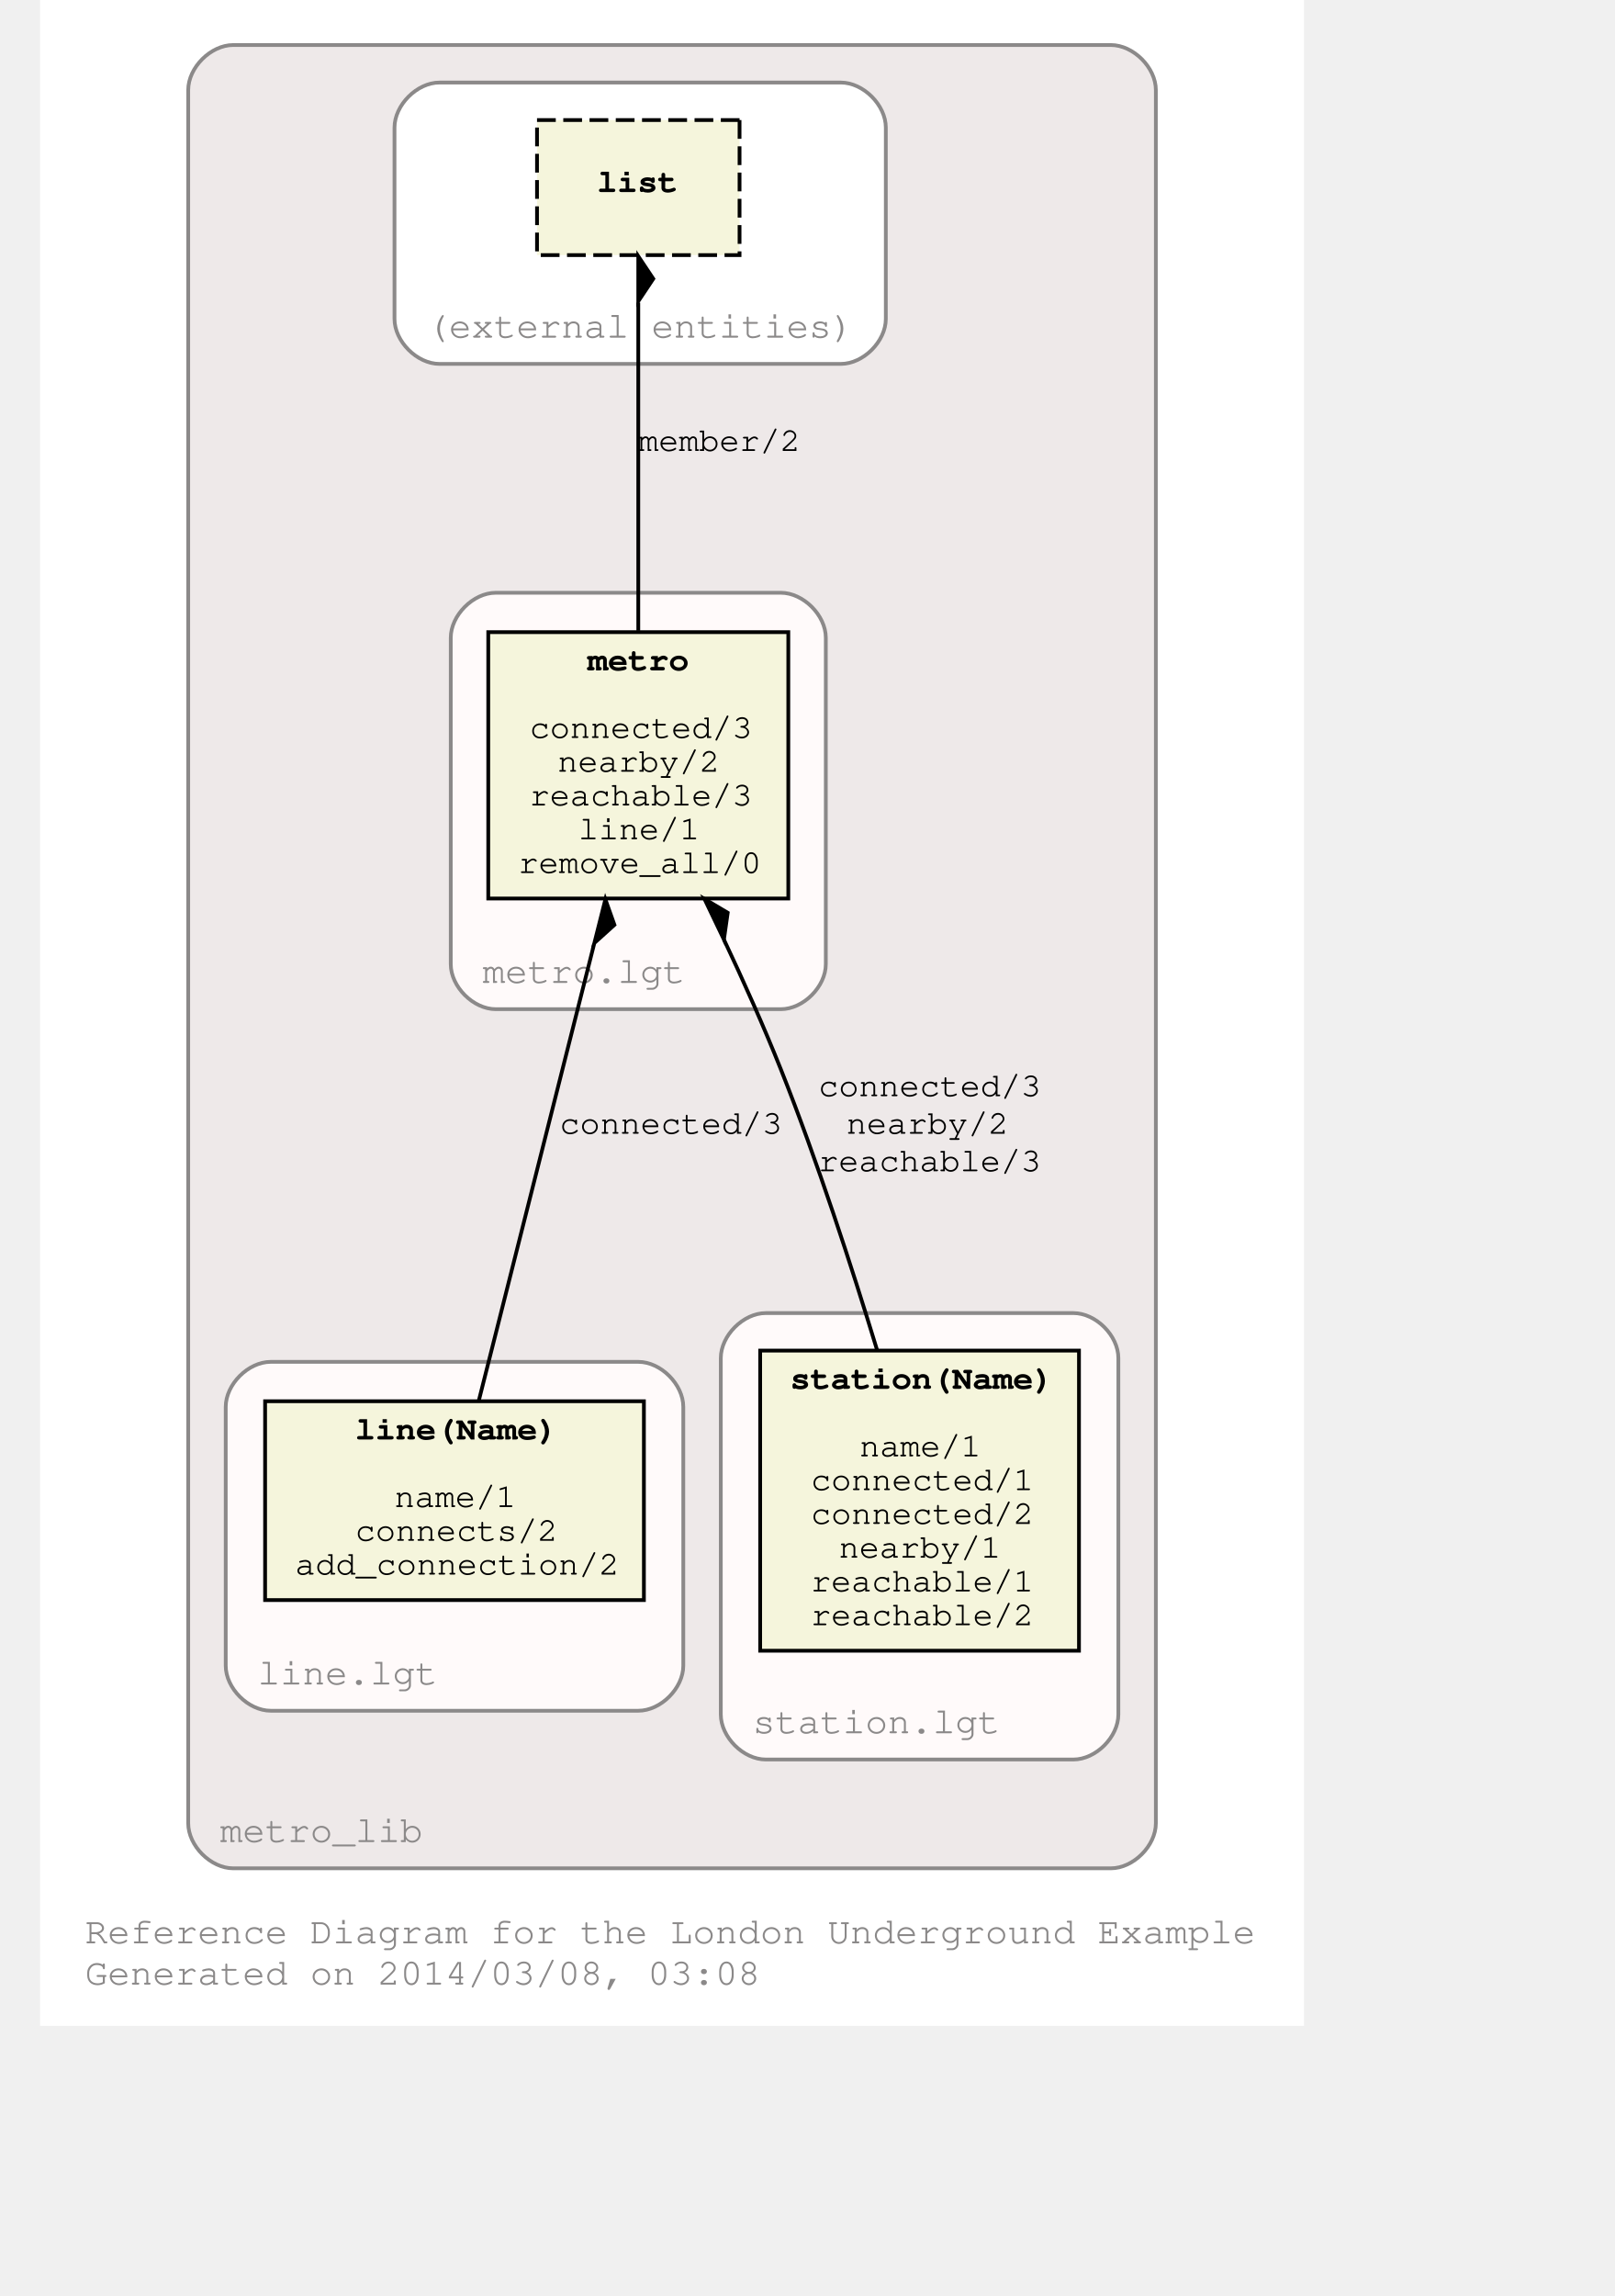
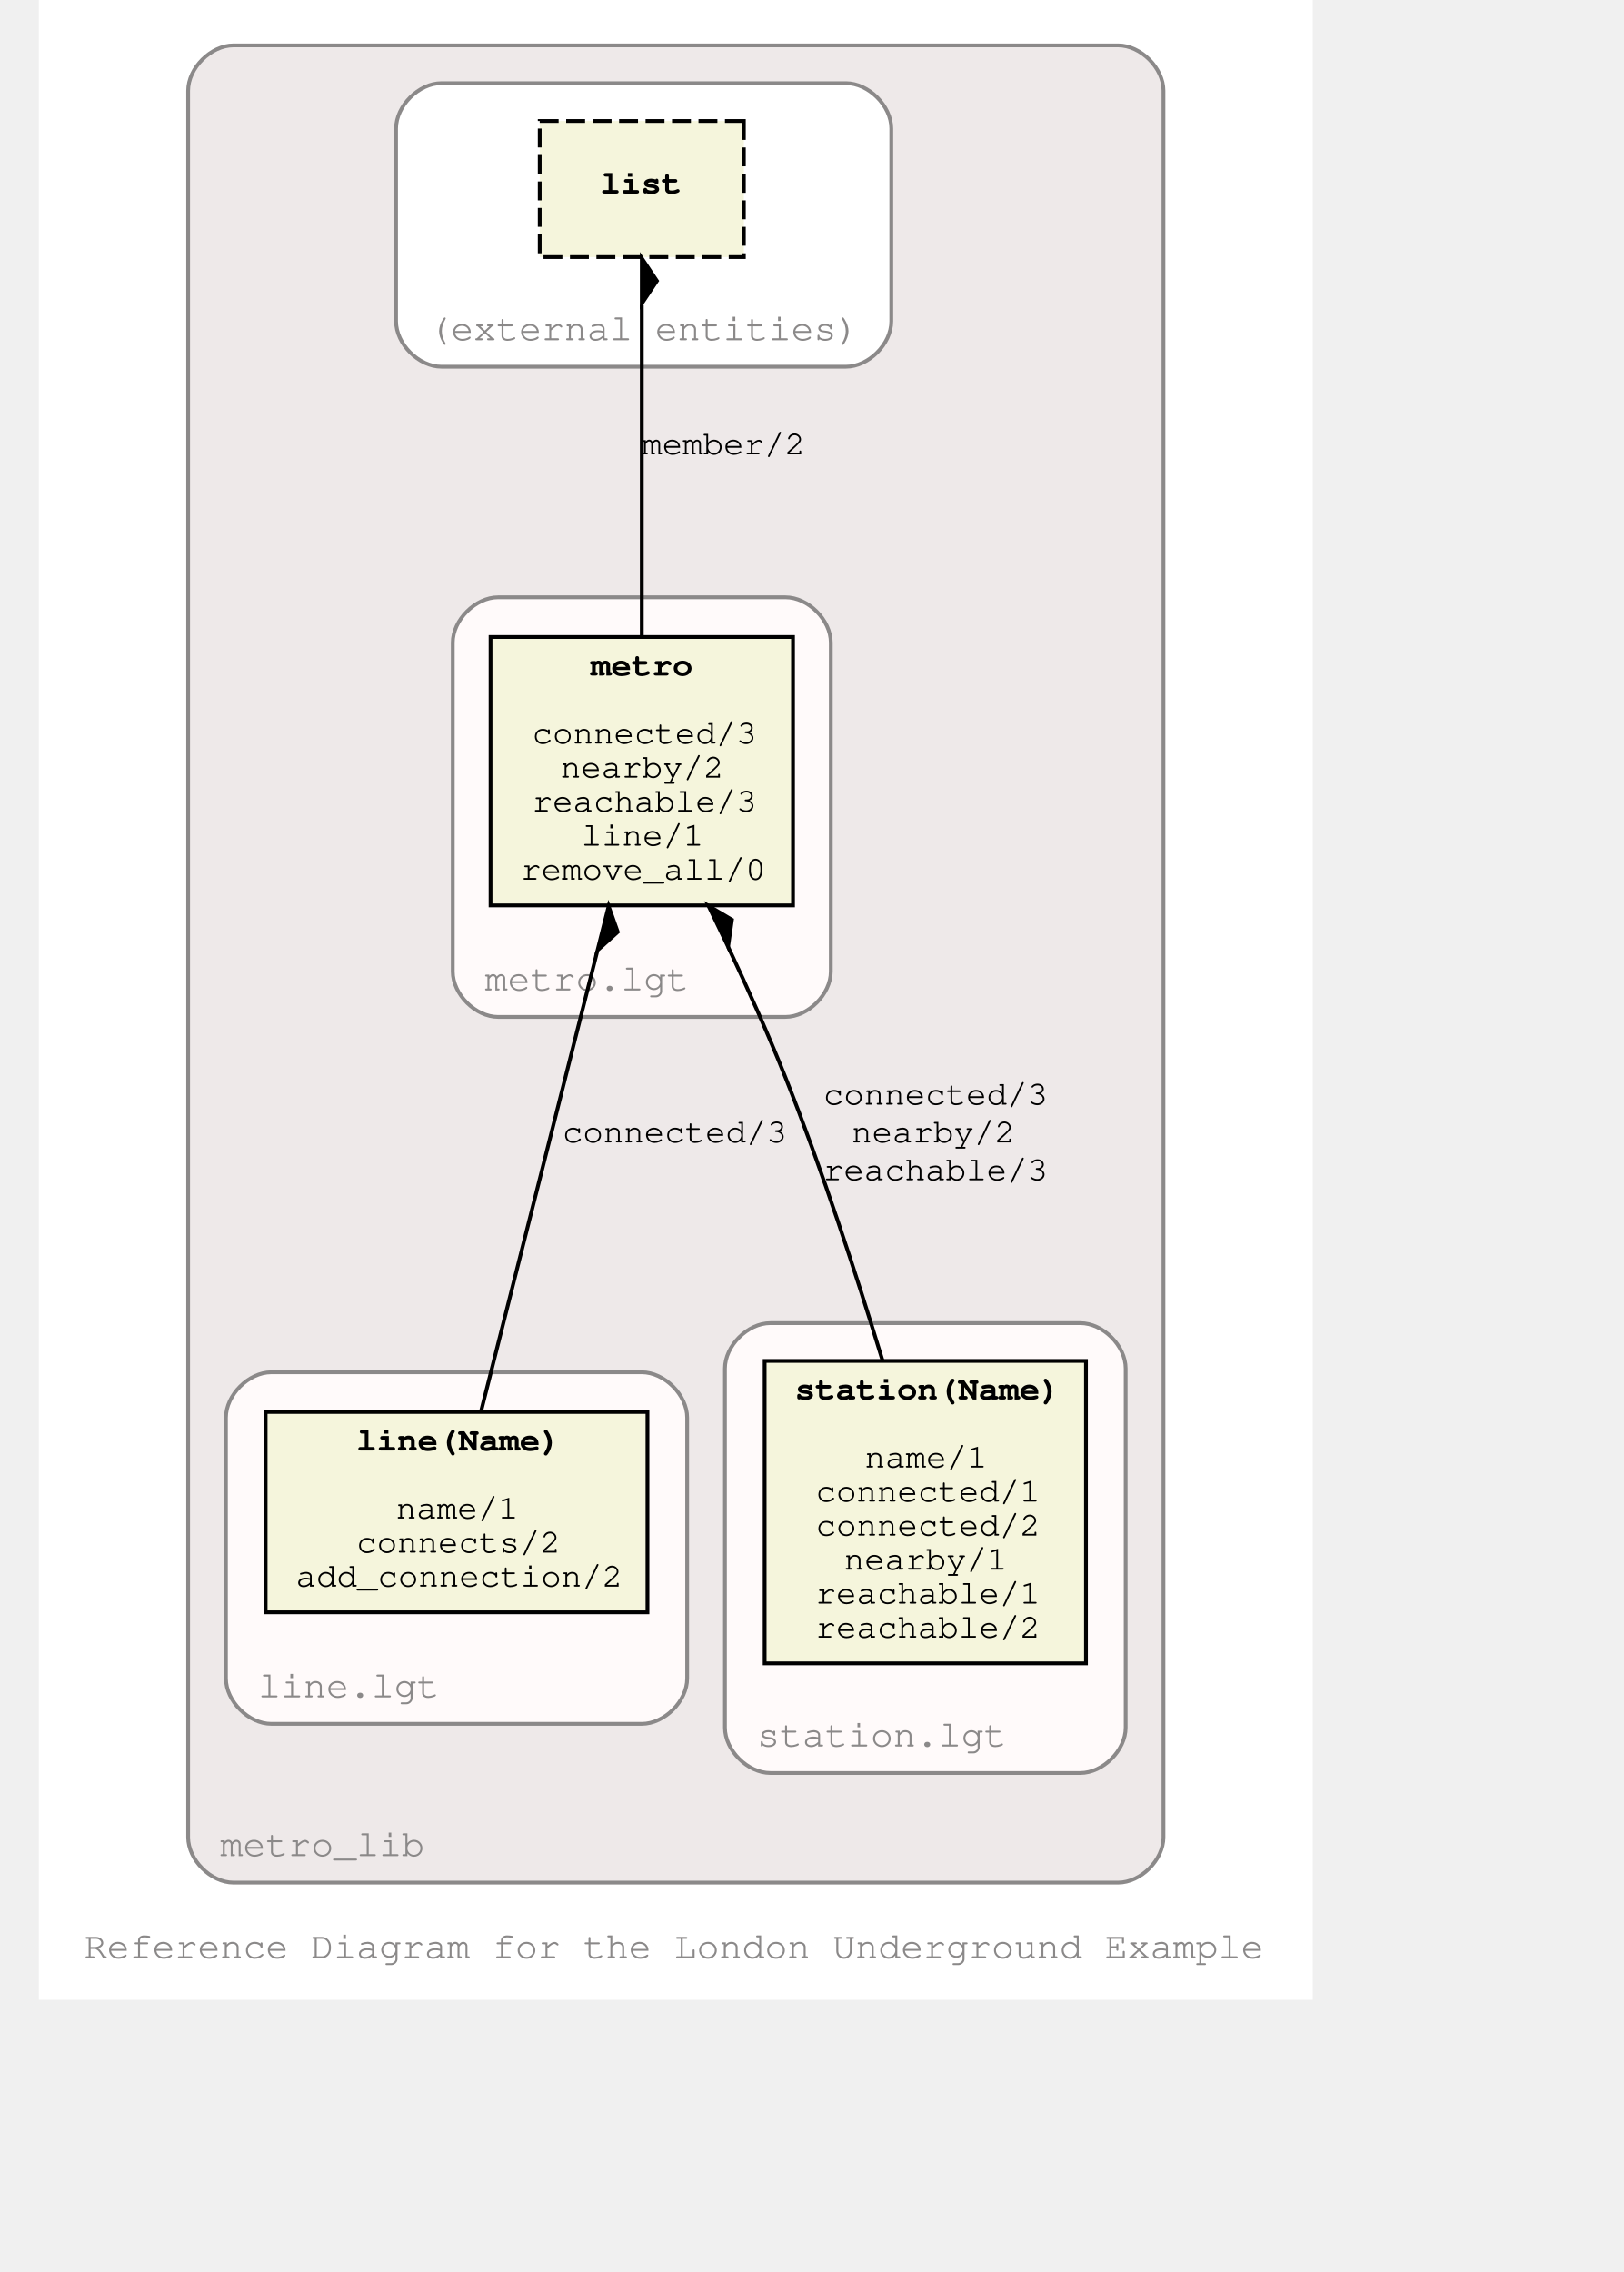
- <svg xmlns="http://www.w3.org/2000/svg" xmlns:xlink="http://www.w3.org/1999/xlink" width="481pt" height="684pt" viewBox="72.00 72.00 409.00 612.00">
-   <g id="graph0" class="graph" transform="scale(1 1) rotate(0) translate(76 608)">
-     <polygon fill="white" stroke="none" points="-4,4 -4,-536 333,-536 333,4 -4,4" />
-     <text text-anchor="start" x="8" y="-18" font-family="Courier,monospace" font-size="10.00" fill="#8b8989">Reference Diagram for the London Underground Example</text>
-     <text text-anchor="start" x="8" y="-7" font-family="Courier,monospace" font-size="10.00" fill="#8b8989">Generated on 2014/03/08, 03:08</text>
+ <svg xmlns="http://www.w3.org/2000/svg" xmlns:xlink="http://www.w3.org/1999/xlink" width="481pt" height="673pt" viewBox="72.00 72.00 409.00 601.00">
+   <g id="graph0" class="graph" transform="scale(1 1) rotate(0) translate(76 597)">
+     <polygon fill="white" stroke="none" points="-4,4 -4,-525 333,-525 333,4 -4,4" />
+     <text text-anchor="start" x="8" y="-7" font-family="Courier,monospace" font-size="10.00" fill="#8b8989">Reference Diagram for the London Underground Example</text>
    <g id="clust1" class="cluster">
      <g id="a_clust1">
        <a xlink:title="/Users/sergioc/Documents/workspaces/heal/jpc_examples/src/main/resources/org/jpc/examples/metro/">
-           <path fill="#eee9e9" stroke="#8b8989" d="M47.5,-38C47.5,-38 281.5,-38 281.5,-38 287.5,-38 293.5,-44 293.5,-50 293.5,-50 293.5,-512 293.5,-512 293.5,-518 287.5,-524 281.5,-524 281.5,-524 47.5,-524 47.5,-524 41.5,-524 35.5,-518 35.5,-512 35.5,-512 35.5,-50 35.5,-50 35.5,-44 41.5,-38 47.5,-38" />
-           <text text-anchor="middle" x="71" y="-45" font-family="Courier,monospace" font-size="10.00" fill="#8b8989">metro_lib</text>
+           <path fill="#eee9e9" stroke="#8b8989" d="M47.5,-27C47.5,-27 281.5,-27 281.5,-27 287.5,-27 293.5,-33 293.5,-39 293.5,-39 293.5,-501 293.5,-501 293.5,-507 287.5,-513 281.5,-513 281.5,-513 47.5,-513 47.5,-513 41.5,-513 35.5,-507 35.5,-501 35.5,-501 35.5,-39 35.5,-39 35.5,-33 41.5,-27 47.5,-27" />
+           <text text-anchor="middle" x="71" y="-34" font-family="Courier,monospace" font-size="10.00" fill="#8b8989">metro_lib</text>
        </a>
      </g>
    </g>
    <g id="clust3" class="cluster">
      <g id="a_clust3">
        <a xlink:title="/Users/sergioc/Documents/workspaces/heal/jpc_examples/src/main/resources/org/jpc/examples/metro/metro.lgt">
-           <path fill="snow" stroke="#8b8989" d="M117.5,-267C117.5,-267 193.5,-267 193.5,-267 199.5,-267 205.5,-273 205.5,-279 205.5,-279 205.5,-366 205.5,-366 205.5,-372 199.5,-378 193.5,-378 193.5,-378 117.5,-378 117.5,-378 111.5,-378 105.5,-372 105.5,-366 105.5,-366 105.5,-279 105.5,-279 105.5,-273 111.5,-267 117.5,-267" />
-           <text text-anchor="middle" x="141" y="-274" font-family="Courier,monospace" font-size="10.00" fill="#8b8989">metro.lgt</text>
+           <path fill="snow" stroke="#8b8989" d="M117.5,-256C117.5,-256 193.5,-256 193.5,-256 199.5,-256 205.5,-262 205.5,-268 205.5,-268 205.5,-355 205.5,-355 205.5,-361 199.5,-367 193.5,-367 193.5,-367 117.5,-367 117.5,-367 111.5,-367 105.5,-361 105.5,-355 105.5,-355 105.5,-268 105.5,-268 105.5,-262 111.5,-256 117.5,-256" />
+           <text text-anchor="middle" x="141" y="-263" font-family="Courier,monospace" font-size="10.00" fill="#8b8989">metro.lgt</text>
        </a>
      </g>
    </g>
    <g id="clust4" class="cluster">
      <g id="a_clust4">
        <a xlink:title="/Users/sergioc/Documents/workspaces/heal/jpc_examples/src/main/resources/org/jpc/examples/metro/station.lgt">
-           <path fill="snow" stroke="#8b8989" d="M189.5,-67C189.5,-67 271.5,-67 271.5,-67 277.5,-67 283.5,-73 283.5,-79 283.5,-79 283.5,-174 283.5,-174 283.5,-180 277.5,-186 271.5,-186 271.5,-186 189.5,-186 189.5,-186 183.5,-186 177.5,-180 177.5,-174 177.5,-174 177.5,-79 177.5,-79 177.5,-73 183.5,-67 189.5,-67" />
-           <text text-anchor="middle" x="219" y="-74" font-family="Courier,monospace" font-size="10.00" fill="#8b8989">station.lgt</text>
+           <path fill="snow" stroke="#8b8989" d="M189.5,-56C189.5,-56 271.5,-56 271.5,-56 277.5,-56 283.5,-62 283.5,-68 283.5,-68 283.5,-163 283.5,-163 283.5,-169 277.5,-175 271.5,-175 271.5,-175 189.5,-175 189.5,-175 183.5,-175 177.5,-169 177.5,-163 177.5,-163 177.5,-68 177.5,-68 177.5,-62 183.5,-56 189.5,-56" />
+           <text text-anchor="middle" x="219" y="-63" font-family="Courier,monospace" font-size="10.00" fill="#8b8989">station.lgt</text>
        </a>
      </g>
    </g>
    <g id="clust5" class="cluster">
      <g id="a_clust5">
        <a xlink:title="/Users/sergioc/Documents/workspaces/heal/jpc_examples/src/main/resources/org/jpc/examples/metro/line.lgt">
-           <path fill="snow" stroke="#8b8989" d="M57.5,-80C57.5,-80 155.5,-80 155.5,-80 161.5,-80 167.5,-86 167.5,-92 167.5,-92 167.5,-161 167.5,-161 167.5,-167 161.5,-173 155.5,-173 155.5,-173 57.5,-173 57.5,-173 51.5,-173 45.5,-167 45.5,-161 45.5,-161 45.5,-92 45.5,-92 45.5,-86 51.5,-80 57.5,-80" />
-           <text text-anchor="middle" x="78" y="-87" font-family="Courier,monospace" font-size="10.00" fill="#8b8989">line.lgt</text>
+           <path fill="snow" stroke="#8b8989" d="M57.5,-69C57.5,-69 155.5,-69 155.5,-69 161.5,-69 167.5,-75 167.5,-81 167.5,-81 167.5,-150 167.5,-150 167.5,-156 161.5,-162 155.5,-162 155.5,-162 57.5,-162 57.5,-162 51.5,-162 45.5,-156 45.5,-150 45.5,-150 45.5,-81 45.5,-81 45.5,-75 51.5,-69 57.5,-69" />
+           <text text-anchor="middle" x="78" y="-76" font-family="Courier,monospace" font-size="10.00" fill="#8b8989">line.lgt</text>
        </a>
      </g>
    </g>
    <g id="clust8" class="cluster">
      <g id="a_clust8">
        <a xlink:title="(external entities)">
-           <path fill="white" stroke="#8b8989" d="M102.5,-439C102.5,-439 209.5,-439 209.5,-439 215.5,-439 221.5,-445 221.5,-451 221.5,-451 221.5,-502 221.5,-502 221.5,-508 215.5,-514 209.5,-514 209.5,-514 102.5,-514 102.5,-514 96.5,-514 90.5,-508 90.5,-502 90.5,-502 90.5,-451 90.5,-451 90.5,-445 96.5,-439 102.5,-439" />
-           <text text-anchor="middle" x="156" y="-446" font-family="Courier,monospace" font-size="10.00" fill="#8b8989">(external entities)</text>
+           <path fill="white" stroke="#8b8989" d="M102.5,-428C102.5,-428 209.5,-428 209.5,-428 215.5,-428 221.5,-434 221.5,-440 221.5,-440 221.5,-491 221.5,-491 221.5,-497 215.5,-503 209.5,-503 209.5,-503 102.5,-503 102.5,-503 96.5,-503 90.5,-497 90.5,-491 90.5,-491 90.5,-440 90.5,-440 90.5,-434 96.5,-428 102.5,-428" />
+           <text text-anchor="middle" x="156" y="-435" font-family="Courier,monospace" font-size="10.00" fill="#8b8989">(external entities)</text>
        </a>
      </g>
    </g>
    <g id="node1" class="node">
      <g id="a_node1">
        <a xlink:title="prototype">
-           <polygon fill="beige" stroke="black" points="195.5,-367.5 115.5,-367.5 115.5,-296.5 195.5,-296.5 195.5,-367.5" />
-           <text text-anchor="start" x="142" y="-357.3" font-family="Courier,monospace" font-weight="bold" font-size="9.00">metro</text>
-           <text text-anchor="start" x="152.5" y="-348.3" font-family="Courier,monospace" font-size="9.00"> </text>
-           <text text-anchor="start" x="126.5" y="-339.3" font-family="Courier,monospace" font-size="9.00">connected/3</text>
-           <text text-anchor="start" x="134" y="-330.3" font-family="Courier,monospace" font-size="9.00">nearby/2</text>
-           <text text-anchor="start" x="126.5" y="-321.3" font-family="Courier,monospace" font-size="9.00">reachable/3</text>
-           <text text-anchor="start" x="139.5" y="-312.3" font-family="Courier,monospace" font-size="9.00">line/1</text>
-           <text text-anchor="start" x="123.5" y="-303.3" font-family="Courier,monospace" font-size="9.00">remove_all/0</text>
+           <polygon fill="beige" stroke="black" points="195.5,-356.5 115.5,-356.5 115.5,-285.5 195.5,-285.5 195.5,-356.5" />
+           <text text-anchor="start" x="142" y="-346.3" font-family="Courier,monospace" font-weight="bold" font-size="9.00">metro</text>
+           <text text-anchor="start" x="152.5" y="-337.3" font-family="Courier,monospace" font-size="9.00"> </text>
+           <text text-anchor="start" x="126.5" y="-328.3" font-family="Courier,monospace" font-size="9.00">connected/3</text>
+           <text text-anchor="start" x="134" y="-319.3" font-family="Courier,monospace" font-size="9.00">nearby/2</text>
+           <text text-anchor="start" x="126.5" y="-310.3" font-family="Courier,monospace" font-size="9.00">reachable/3</text>
+           <text text-anchor="start" x="139.5" y="-301.3" font-family="Courier,monospace" font-size="9.00">line/1</text>
+           <text text-anchor="start" x="123.5" y="-292.3" font-family="Courier,monospace" font-size="9.00">remove_all/0</text>
        </a>
      </g>
    </g>
    <g id="node4" class="node">
      <g id="a_node4">
        <a xlink:title="prototype">
-           <polygon fill="beige" stroke="black" stroke-dasharray="5,2" points="182.5,-504 128.5,-504 128.5,-468 182.5,-468 182.5,-504" />
-           <text text-anchor="start" x="144.5" y="-484.8" font-family="Courier,monospace" font-weight="bold" font-size="9.00">list</text>
+           <polygon fill="beige" stroke="black" stroke-dasharray="5,2" points="182.5,-493 128.5,-493 128.5,-457 182.5,-457 182.5,-493" />
+           <text text-anchor="start" x="144.5" y="-473.8" font-family="Courier,monospace" font-weight="bold" font-size="9.00">list</text>
        </a>
      </g>
    </g>
    <g id="edge1" class="edge">
      <g id="a_edge1">
        <a xlink:title="calls">
-           <path fill="none" stroke="black" d="M155.5,-367.872C155.5,-394.321 155.5,-430.28 155.5,-455.351" />
-           <polygon fill="black" stroke="black" points="155.5,-455.695 159.5,-461.696 155.5,-467.695 155.5,-455.695" />
+           <path fill="none" stroke="black" d="M155.5,-356.872C155.5,-383.321 155.5,-419.28 155.5,-444.351" />
+           <polygon fill="black" stroke="black" points="155.5,-444.695 159.5,-450.696 155.5,-456.695 155.5,-444.695" />
        </a>
      </g>
-       <text text-anchor="start" x="155.5" y="-415.8" font-family="Courier,monospace" font-size="9.00">member/2</text>
+       <text text-anchor="start" x="155.5" y="-404.8" font-family="Courier,monospace" font-size="9.00">member/2</text>
    </g>
    <g id="node2" class="node">
      <g id="a_node2">
        <a xlink:title="prototype">
-           <polygon fill="beige" stroke="black" points="273,-176 188,-176 188,-96 273,-96 273,-176" />
-           <text text-anchor="start" x="196" y="-165.8" font-family="Courier,monospace" font-weight="bold" font-size="9.00">station(Name)</text>
-           <text text-anchor="start" x="227.5" y="-156.8" font-family="Courier,monospace" font-size="9.00"> </text>
-           <text text-anchor="start" x="214.5" y="-147.8" font-family="Courier,monospace" font-size="9.00">name/1</text>
-           <text text-anchor="start" x="201.5" y="-138.8" font-family="Courier,monospace" font-size="9.00">connected/1</text>
-           <text text-anchor="start" x="201.5" y="-129.8" font-family="Courier,monospace" font-size="9.00">connected/2</text>
-           <text text-anchor="start" x="209" y="-120.8" font-family="Courier,monospace" font-size="9.00">nearby/1</text>
-           <text text-anchor="start" x="201.5" y="-111.8" font-family="Courier,monospace" font-size="9.00">reachable/1</text>
-           <text text-anchor="start" x="201.5" y="-102.8" font-family="Courier,monospace" font-size="9.00">reachable/2</text>
+           <polygon fill="beige" stroke="black" points="273,-165 188,-165 188,-85 273,-85 273,-165" />
+           <text text-anchor="start" x="196" y="-154.8" font-family="Courier,monospace" font-weight="bold" font-size="9.00">station(Name)</text>
+           <text text-anchor="start" x="227.5" y="-145.8" font-family="Courier,monospace" font-size="9.00"> </text>
+           <text text-anchor="start" x="214.5" y="-136.8" font-family="Courier,monospace" font-size="9.00">name/1</text>
+           <text text-anchor="start" x="201.5" y="-127.8" font-family="Courier,monospace" font-size="9.00">connected/1</text>
+           <text text-anchor="start" x="201.5" y="-118.8" font-family="Courier,monospace" font-size="9.00">connected/2</text>
+           <text text-anchor="start" x="209" y="-109.8" font-family="Courier,monospace" font-size="9.00">nearby/1</text>
+           <text text-anchor="start" x="201.5" y="-100.8" font-family="Courier,monospace" font-size="9.00">reachable/1</text>
+           <text text-anchor="start" x="201.5" y="-91.8" font-family="Courier,monospace" font-size="9.00">reachable/2</text>
        </a>
      </g>
    </g>
    <g id="edge2" class="edge">
      <g id="a_edge2">
        <a xlink:title="calls">
-           <path fill="none" stroke="black" d="M219.145,-176.226C212.379,-198.42 203.23,-226.542 193.5,-251 188.981,-262.358 183.604,-274.377 178.338,-285.551" />
-           <polygon fill="black" stroke="black" points="178.331,-285.566 179.345,-292.705 173.145,-296.387 178.331,-285.566" />
+           <path fill="none" stroke="black" d="M219.145,-165.226C212.379,-187.42 203.23,-215.542 193.5,-240 188.981,-251.358 183.604,-263.377 178.338,-274.551" />
+           <polygon fill="black" stroke="black" points="178.331,-274.566 179.345,-281.705 173.145,-285.387 178.331,-274.566" />
        </a>
      </g>
-       <text text-anchor="start" x="203.5" y="-243.8" font-family="Courier,monospace" font-size="9.00">connected/3</text>
-       <text text-anchor="start" x="211" y="-233.8" font-family="Courier,monospace" font-size="9.00">nearby/2</text>
-       <text text-anchor="start" x="203.5" y="-223.8" font-family="Courier,monospace" font-size="9.00">reachable/3</text>
+       <text text-anchor="start" x="203.5" y="-232.8" font-family="Courier,monospace" font-size="9.00">connected/3</text>
+       <text text-anchor="start" x="211" y="-222.8" font-family="Courier,monospace" font-size="9.00">nearby/2</text>
+       <text text-anchor="start" x="203.5" y="-212.8" font-family="Courier,monospace" font-size="9.00">reachable/3</text>
    </g>
    <g id="node3" class="node">
      <g id="a_node3">
        <a xlink:title="prototype">
-           <polygon fill="beige" stroke="black" points="157,-162.5 56,-162.5 56,-109.5 157,-109.5 157,-162.5" />
-           <text text-anchor="start" x="80" y="-152.3" font-family="Courier,monospace" font-weight="bold" font-size="9.00">line(Name)</text>
-           <text text-anchor="start" x="103.5" y="-143.3" font-family="Courier,monospace" font-size="9.00"> </text>
-           <text text-anchor="start" x="90.5" y="-134.3" font-family="Courier,monospace" font-size="9.00">name/1</text>
-           <text text-anchor="start" x="80" y="-125.3" font-family="Courier,monospace" font-size="9.00">connects/2</text>
-           <text text-anchor="start" x="64" y="-116.3" font-family="Courier,monospace" font-size="9.00">add_connection/2</text>
+           <polygon fill="beige" stroke="black" points="157,-151.5 56,-151.5 56,-98.5 157,-98.5 157,-151.5" />
+           <text text-anchor="start" x="80" y="-141.3" font-family="Courier,monospace" font-weight="bold" font-size="9.00">line(Name)</text>
+           <text text-anchor="start" x="103.5" y="-132.3" font-family="Courier,monospace" font-size="9.00"> </text>
+           <text text-anchor="start" x="90.5" y="-123.3" font-family="Courier,monospace" font-size="9.00">name/1</text>
+           <text text-anchor="start" x="80" y="-114.3" font-family="Courier,monospace" font-size="9.00">connects/2</text>
+           <text text-anchor="start" x="64" y="-105.3" font-family="Courier,monospace" font-size="9.00">add_connection/2</text>
        </a>
      </g>
    </g>
    <g id="edge3" class="edge">
      <g id="a_edge3">
        <a xlink:title="calls">
-           <path fill="none" stroke="black" d="M113.007,-162.762C120.829,-193.732 134.106,-246.296 143.74,-284.441" />
-           <polygon fill="black" stroke="black" points="143.79,-284.639 149.138,-289.477 146.729,-296.274 143.79,-284.639" />
+           <path fill="none" stroke="black" d="M113.007,-151.762C120.829,-182.732 134.106,-235.296 143.74,-273.441" />
+           <polygon fill="black" stroke="black" points="143.79,-273.639 149.138,-278.477 146.729,-285.274 143.79,-273.639" />
        </a>
      </g>
-       <text text-anchor="start" x="134.5" y="-233.8" font-family="Courier,monospace" font-size="9.00">connected/3</text>
+       <text text-anchor="start" x="134.5" y="-222.8" font-family="Courier,monospace" font-size="9.00">connected/3</text>
    </g>
  </g>
</svg>
